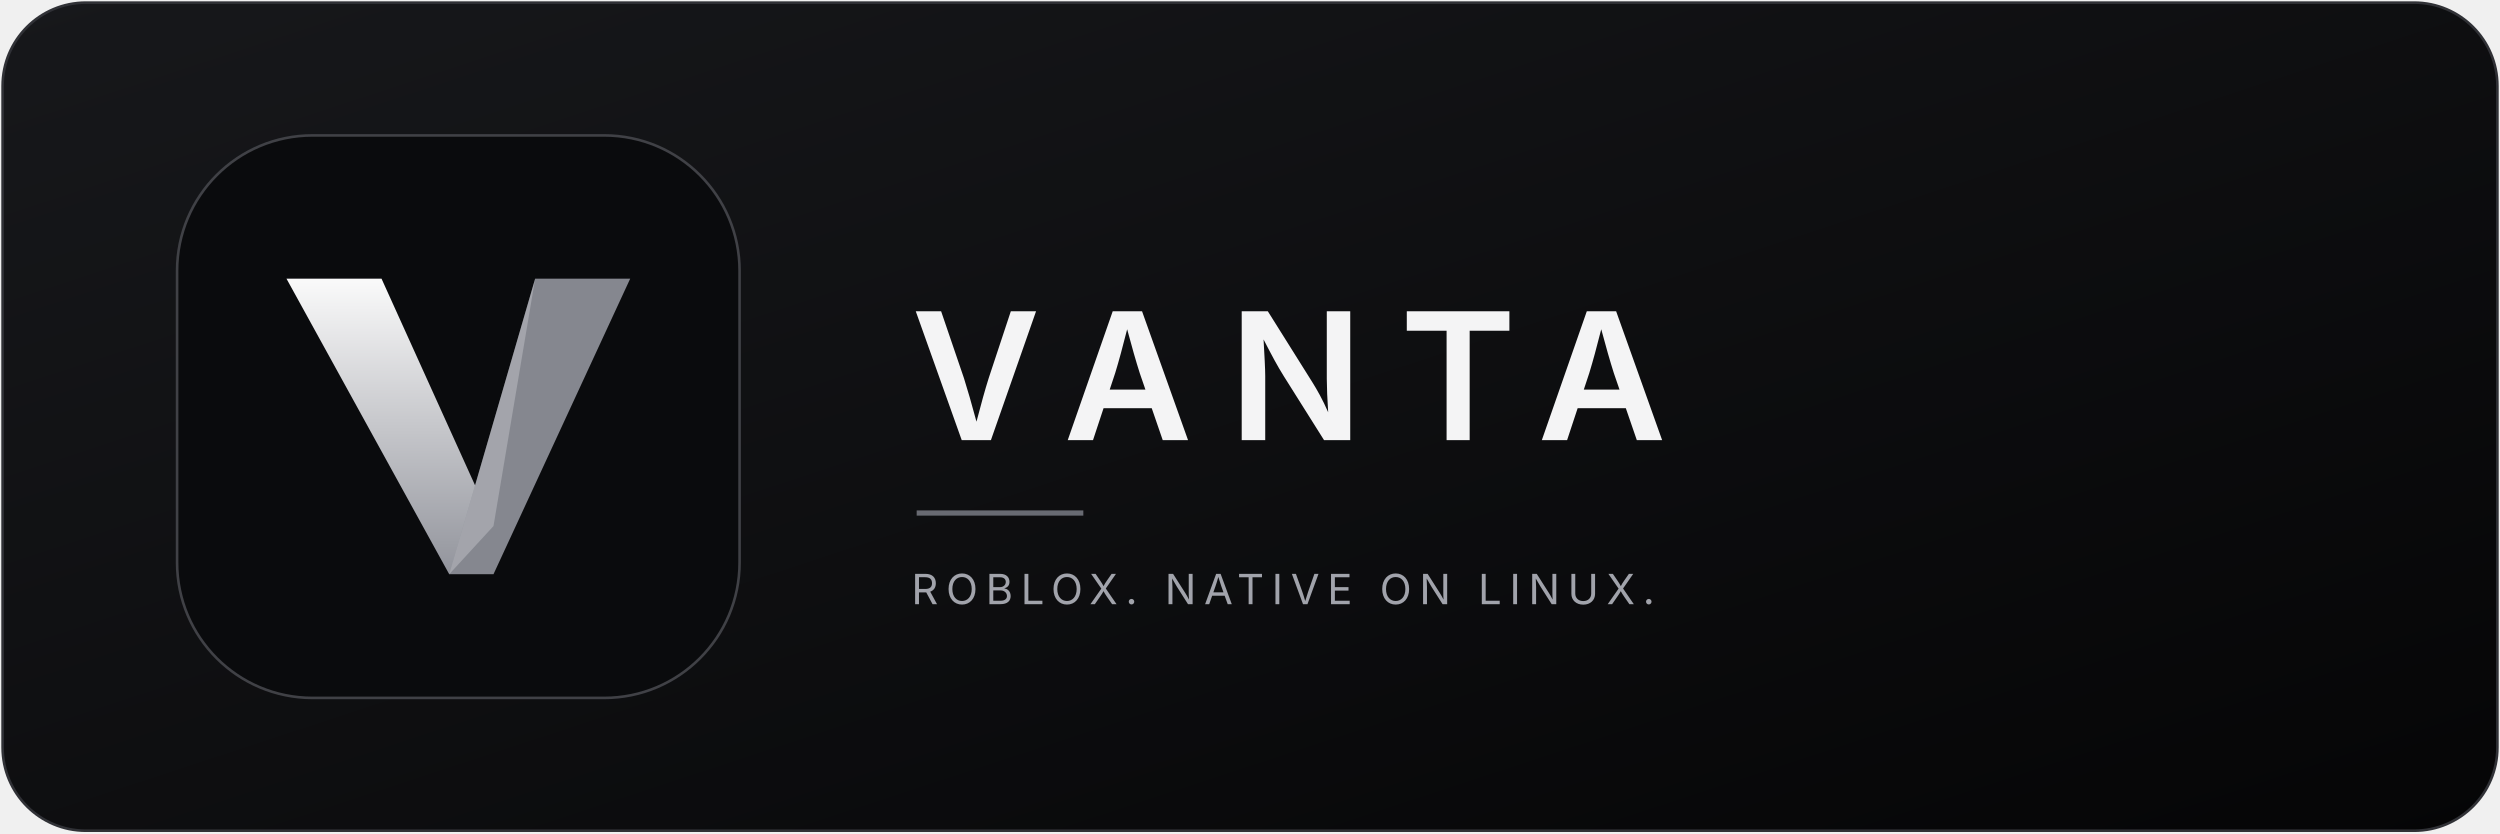
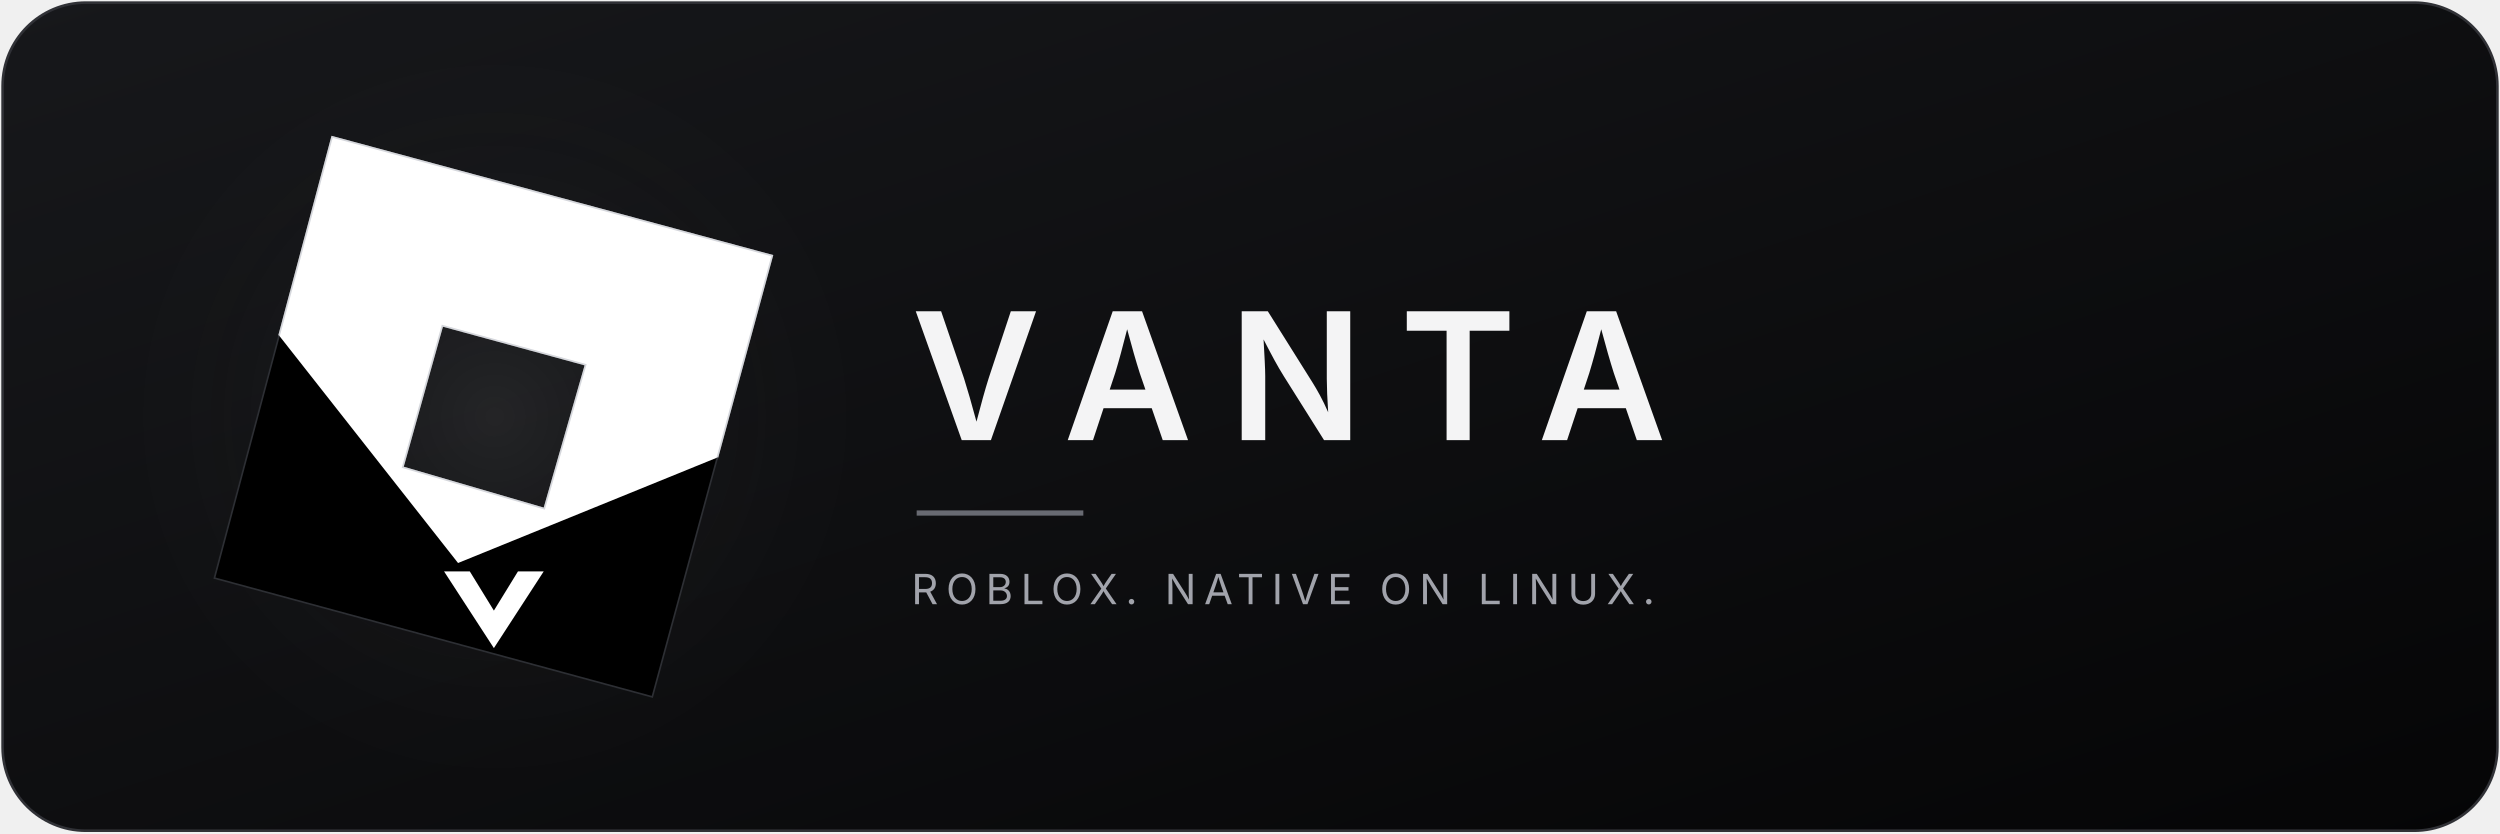
<svg xmlns="http://www.w3.org/2000/svg" width="960" height="320" viewBox="0 0 960 320" role="img" aria-labelledby="title desc">
  <defs>
    <linearGradient id="background" x1="0" y1="0" x2="1" y2="1">
      <stop stop-color="#17181b" />
      <stop offset="1" stop-color="#050506" />
    </linearGradient>
-     <linearGradient id="silver" x1="0" y1="0" x2="0" y2="1">
-       <stop stop-color="#fafafa" />
-       <stop offset="1" stop-color="#92949c" />
-     </linearGradient>
+     <radialGradient id="markGlow" cx="190" cy="160" r="160" gradientUnits="userSpaceOnUse">
+       <stop offset="0%" stop-color="#ffffff" stop-opacity="0.08" />
+       <stop offset="100%" stop-color="#000000" stop-opacity="0" />
+     </radialGradient>
+     <clipPath id="vanta-frame">
+       <path clip-rule="evenodd" d="M110 5 L504.5 111.5 L397 507 L4.5 400.5 Z M209.5 175.5 L174.5 300.5 L299.5 337 L336 210 Z" />
+     </clipPath>
  </defs>
  <rect x="1" y="1" width="958" height="318" rx="32" fill="url(#background)" stroke="#303136" />
-   <g transform="translate(48 32) scale(.5)">
-     <rect x="40" y="40" width="432" height="432" rx="104" fill="#0a0b0d" stroke="#404146" stroke-width="2" />
-     <path d="M124 150h73l86 190-34 37z" fill="url(#silver)" />
-     <path d="M315 150h73L283 377h-34z" fill="#85878f" />
-     <path d="m315 150-66 227 34-37z" fill="#e2e3e7" opacity=".32" />
+   <rect x="1" y="1" width="958" height="318" rx="32" fill="url(#markGlow)" />
+   <g transform="translate(80 50) scale(.43)">
+     <g clip-path="url(#vanta-frame)">
+       <path d="M-20 -20 L532 -20 L532 264 L456.5 293 L223 388 L62.5 184 L-10 92 Z" fill="#ffffff" />
+       <path d="M-10 90.4 L62.5 182.5 L223 386.5 L456.5 291.5 L530 261.6 L532 532 L-20 532 Z" fill="#000000" />
+       <path d="M210.5 394 L233.5 394 L255 429 L276.5 394 L299.5 394 L255 462.5 Z" fill="#ffffff" />
+       <path fill="none" stroke="#858a99" stroke-opacity="0.34" stroke-width="3" d="M110 5 L504.5 111.5 L397 507 L4.5 400.5 Z M209.5 175.5 L174.5 300.5 L299.5 337 L336 210 Z" />
+     </g>
  </g>
-   <text x="350" y="169" fill="#f4f4f5" font-family="Inter, DejaVu Sans, sans-serif" font-size="68" font-weight="600" letter-spacing="14">VANTA</text>
+   <text x="350" y="169" fill="#f4f4f5" font-family="Inter, Adwaita Sans, DejaVu Sans, sans-serif" font-size="68" font-weight="600" letter-spacing="14">VANTA</text>
  <path d="M352 197h64" stroke="#686a72" stroke-width="2" />
-   <text x="350" y="232" fill="#a1a3ab" font-family="Inter, DejaVu Sans, sans-serif" font-size="16" letter-spacing="3">ROBLOX. NATIVE ON LINUX.</text>
+   <text x="350" y="232" fill="#a1a3ab" font-family="Inter, Adwaita Sans, DejaVu Sans, sans-serif" font-size="16" letter-spacing="3">ROBLOX. NATIVE ON LINUX.</text>
</svg>
